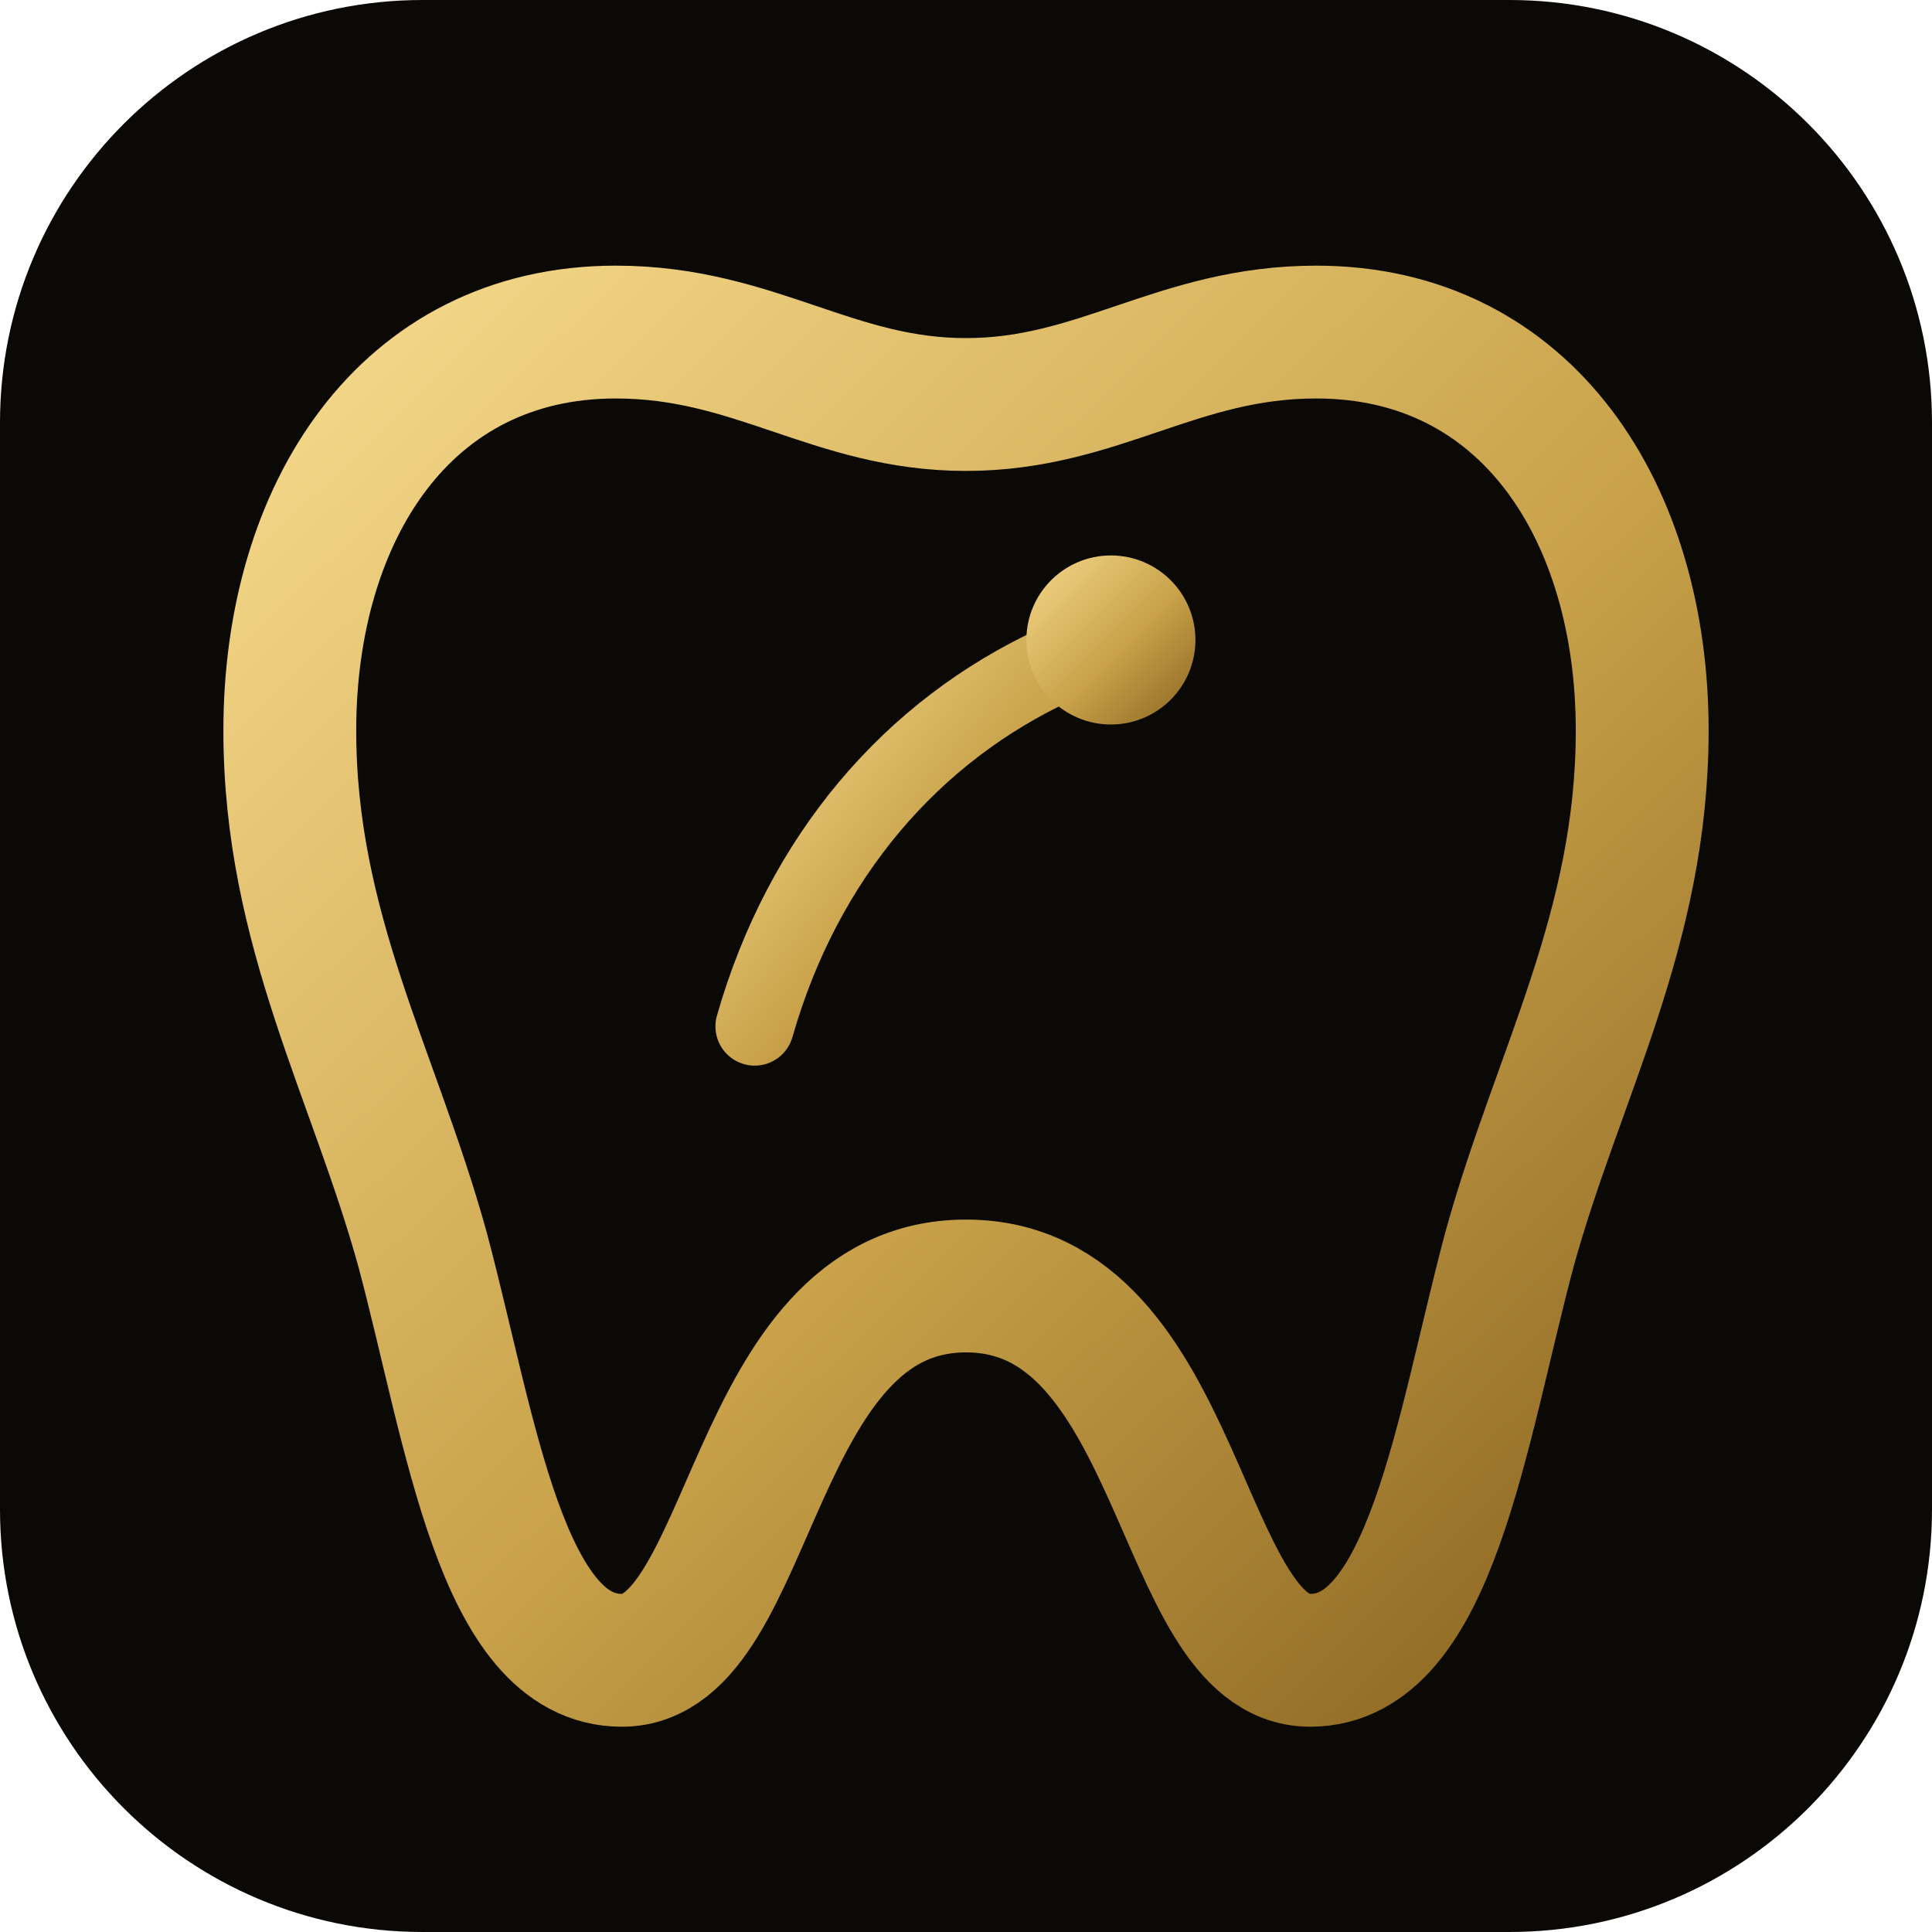
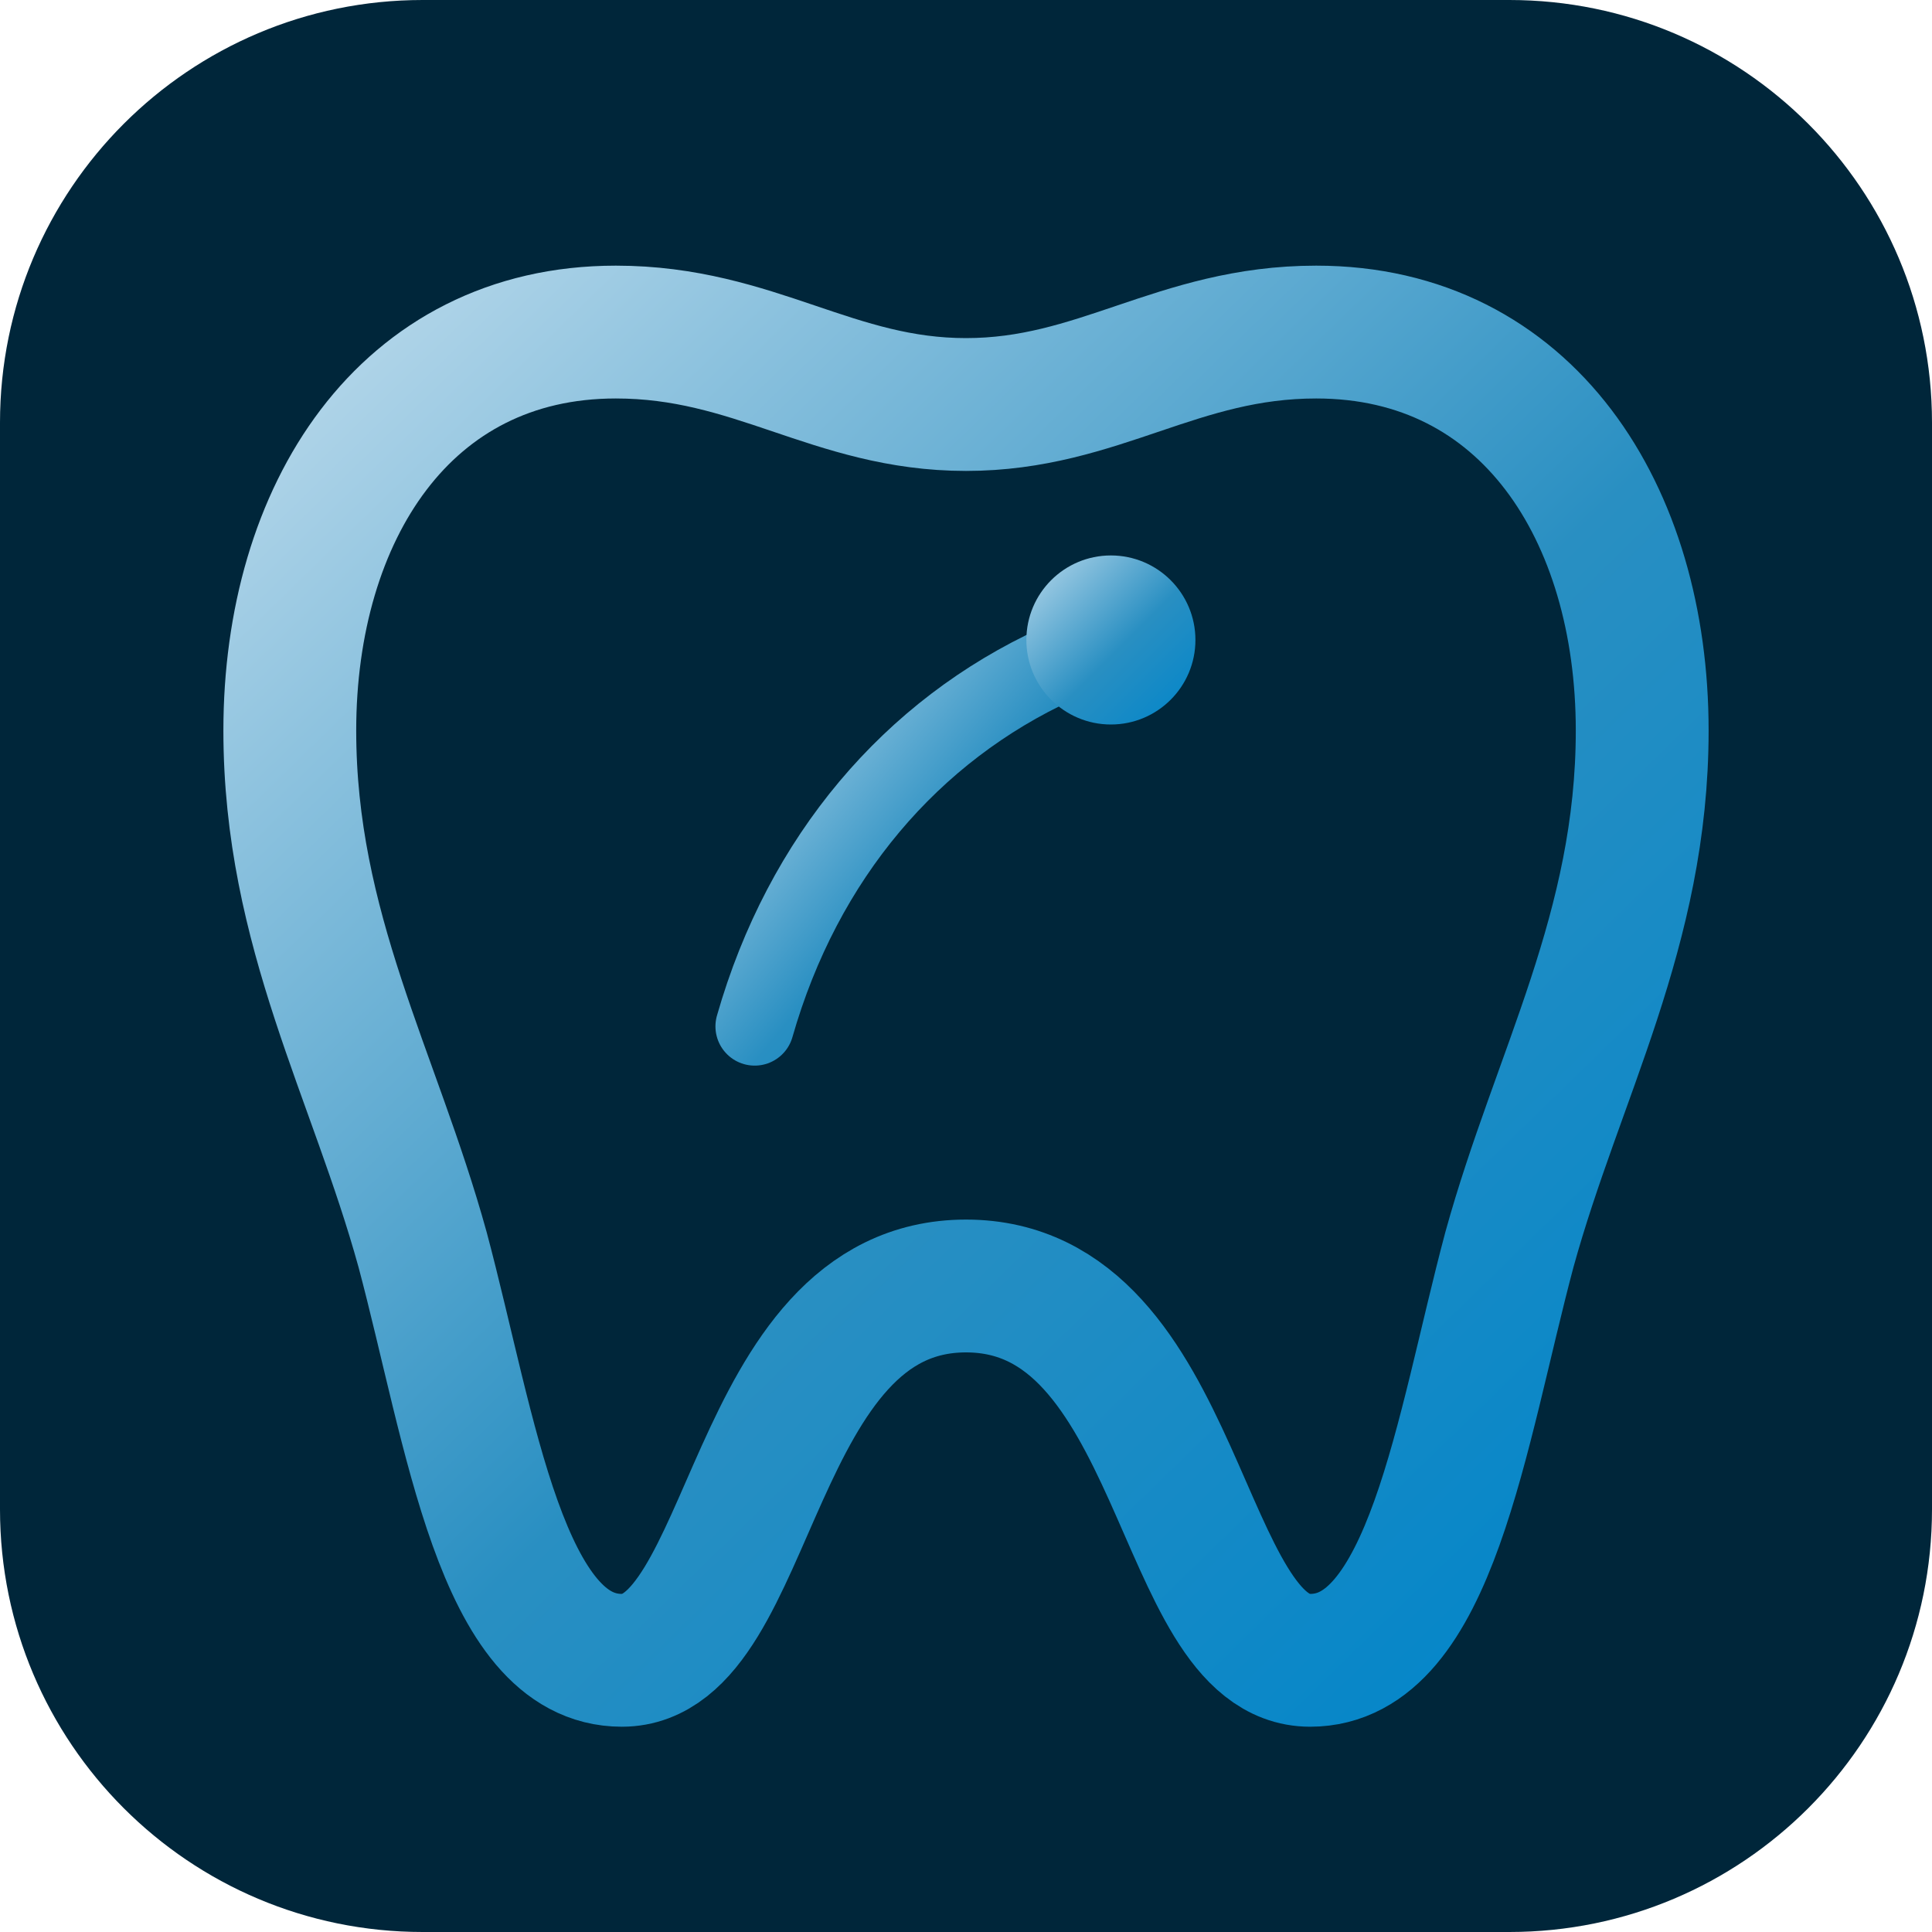
<svg xmlns="http://www.w3.org/2000/svg" viewBox="0 0 32 32">
  <defs>
    <linearGradient id="g" x1="0" y1="0" x2="1" y2="1">
-       <stop offset="0" stop-color="#f5d98b" />
-       <stop offset=".55" stop-color="#c9a24a" />
-       <stop offset="1" stop-color="#8a6420" />
+       <stop offset="0" stop-color="#b9d9eb" />
+       <stop offset=".55" stop-color="#298fc2" />
+       <stop offset="1" stop-color="#0085ca" />
    </linearGradient>
  </defs>
-   <rect width="32" height="32" rx="7" fill="#0b0906" />
+   <rect width="32" height="32" rx="7" fill="#00263a" />
  <path d="M10.2 5.5c2.3 0 3.6 1.2 5.8 1.2s3.5-1.2 5.8-1.2c3.5 0 5.4 3 5.4 6.6 0 3.3-1.4 5.7-2.2 8.6-.8 3-1.3 6.8-3.3 6.8-2.2 0-2.1-6.2-5.7-6.2s-3.5 6.2-5.7 6.2c-2 0-2.5-3.8-3.3-6.8-.8-2.9-2.2-5.3-2.2-8.6 0-3.6 1.9-6.6 5.4-6.6z" fill="none" stroke="url(#g)" stroke-width="2.2" stroke-linejoin="round" />
  <path d="M12.5 17c.8-2.8 2.6-4.9 5-6" fill="none" stroke="url(#g)" stroke-width="1.3" stroke-linecap="round" />
  <circle cx="18.4" cy="10.6" r="1.4" fill="url(#g)" />
</svg>
